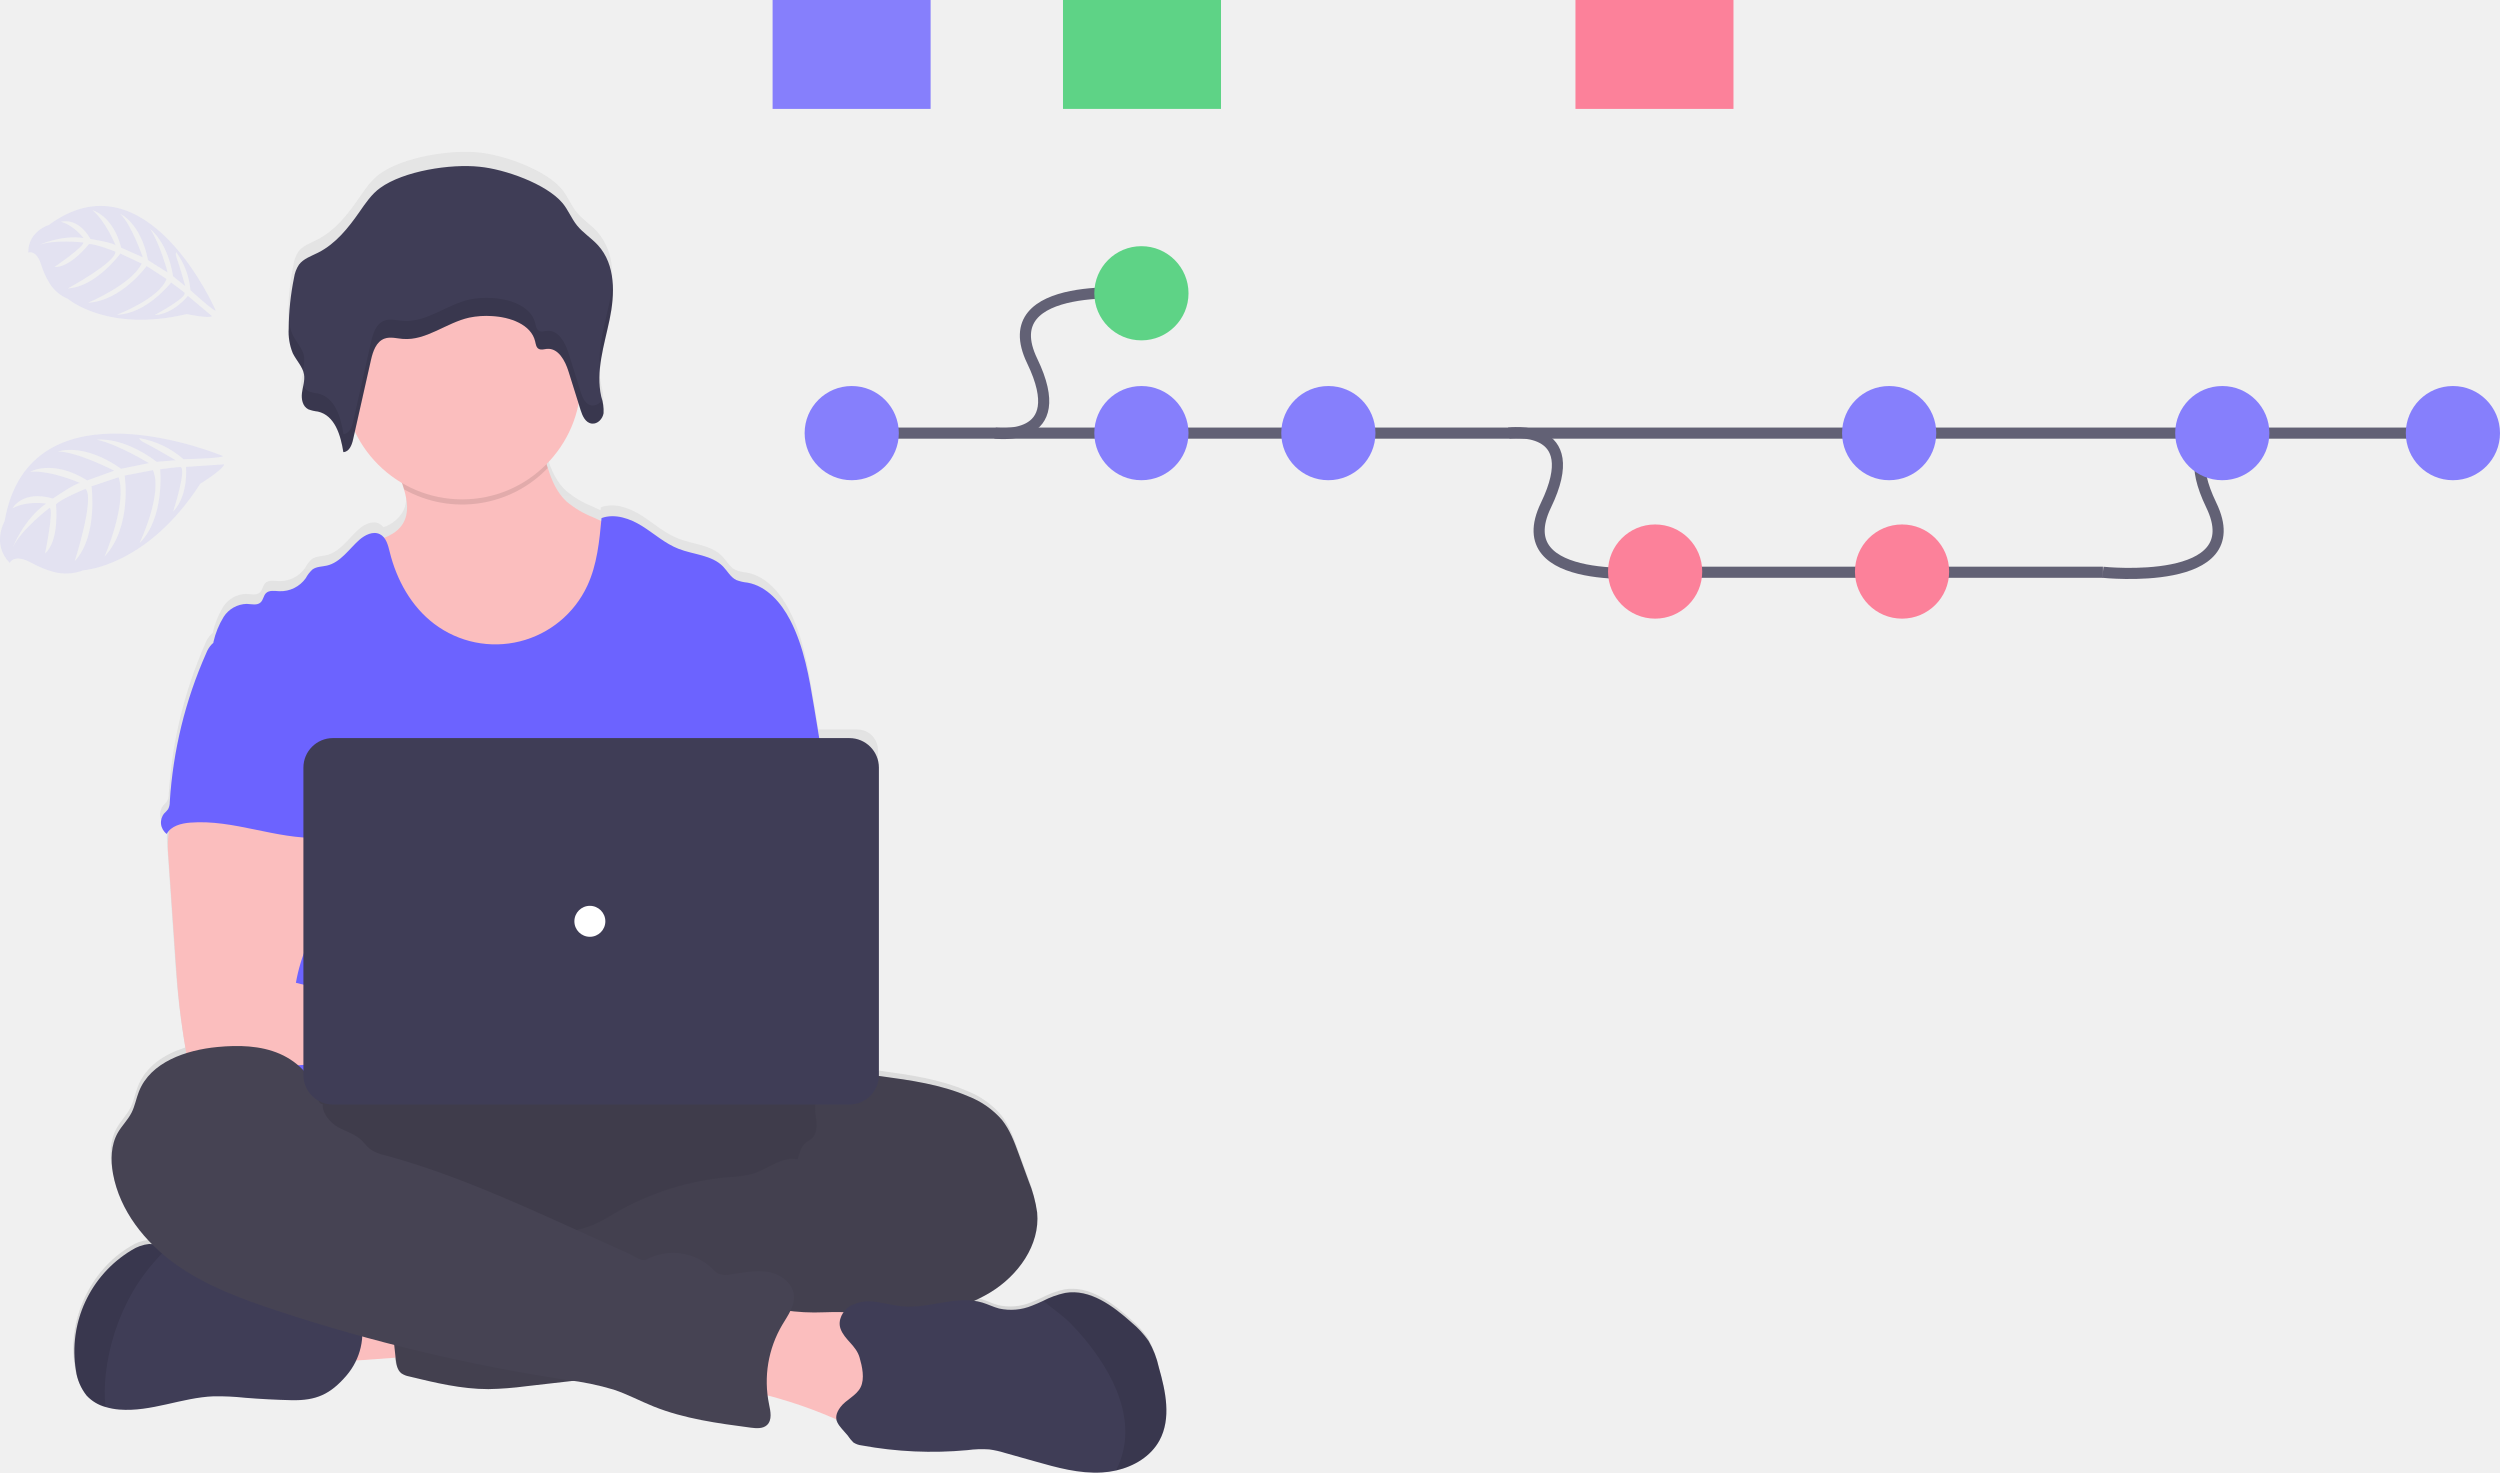
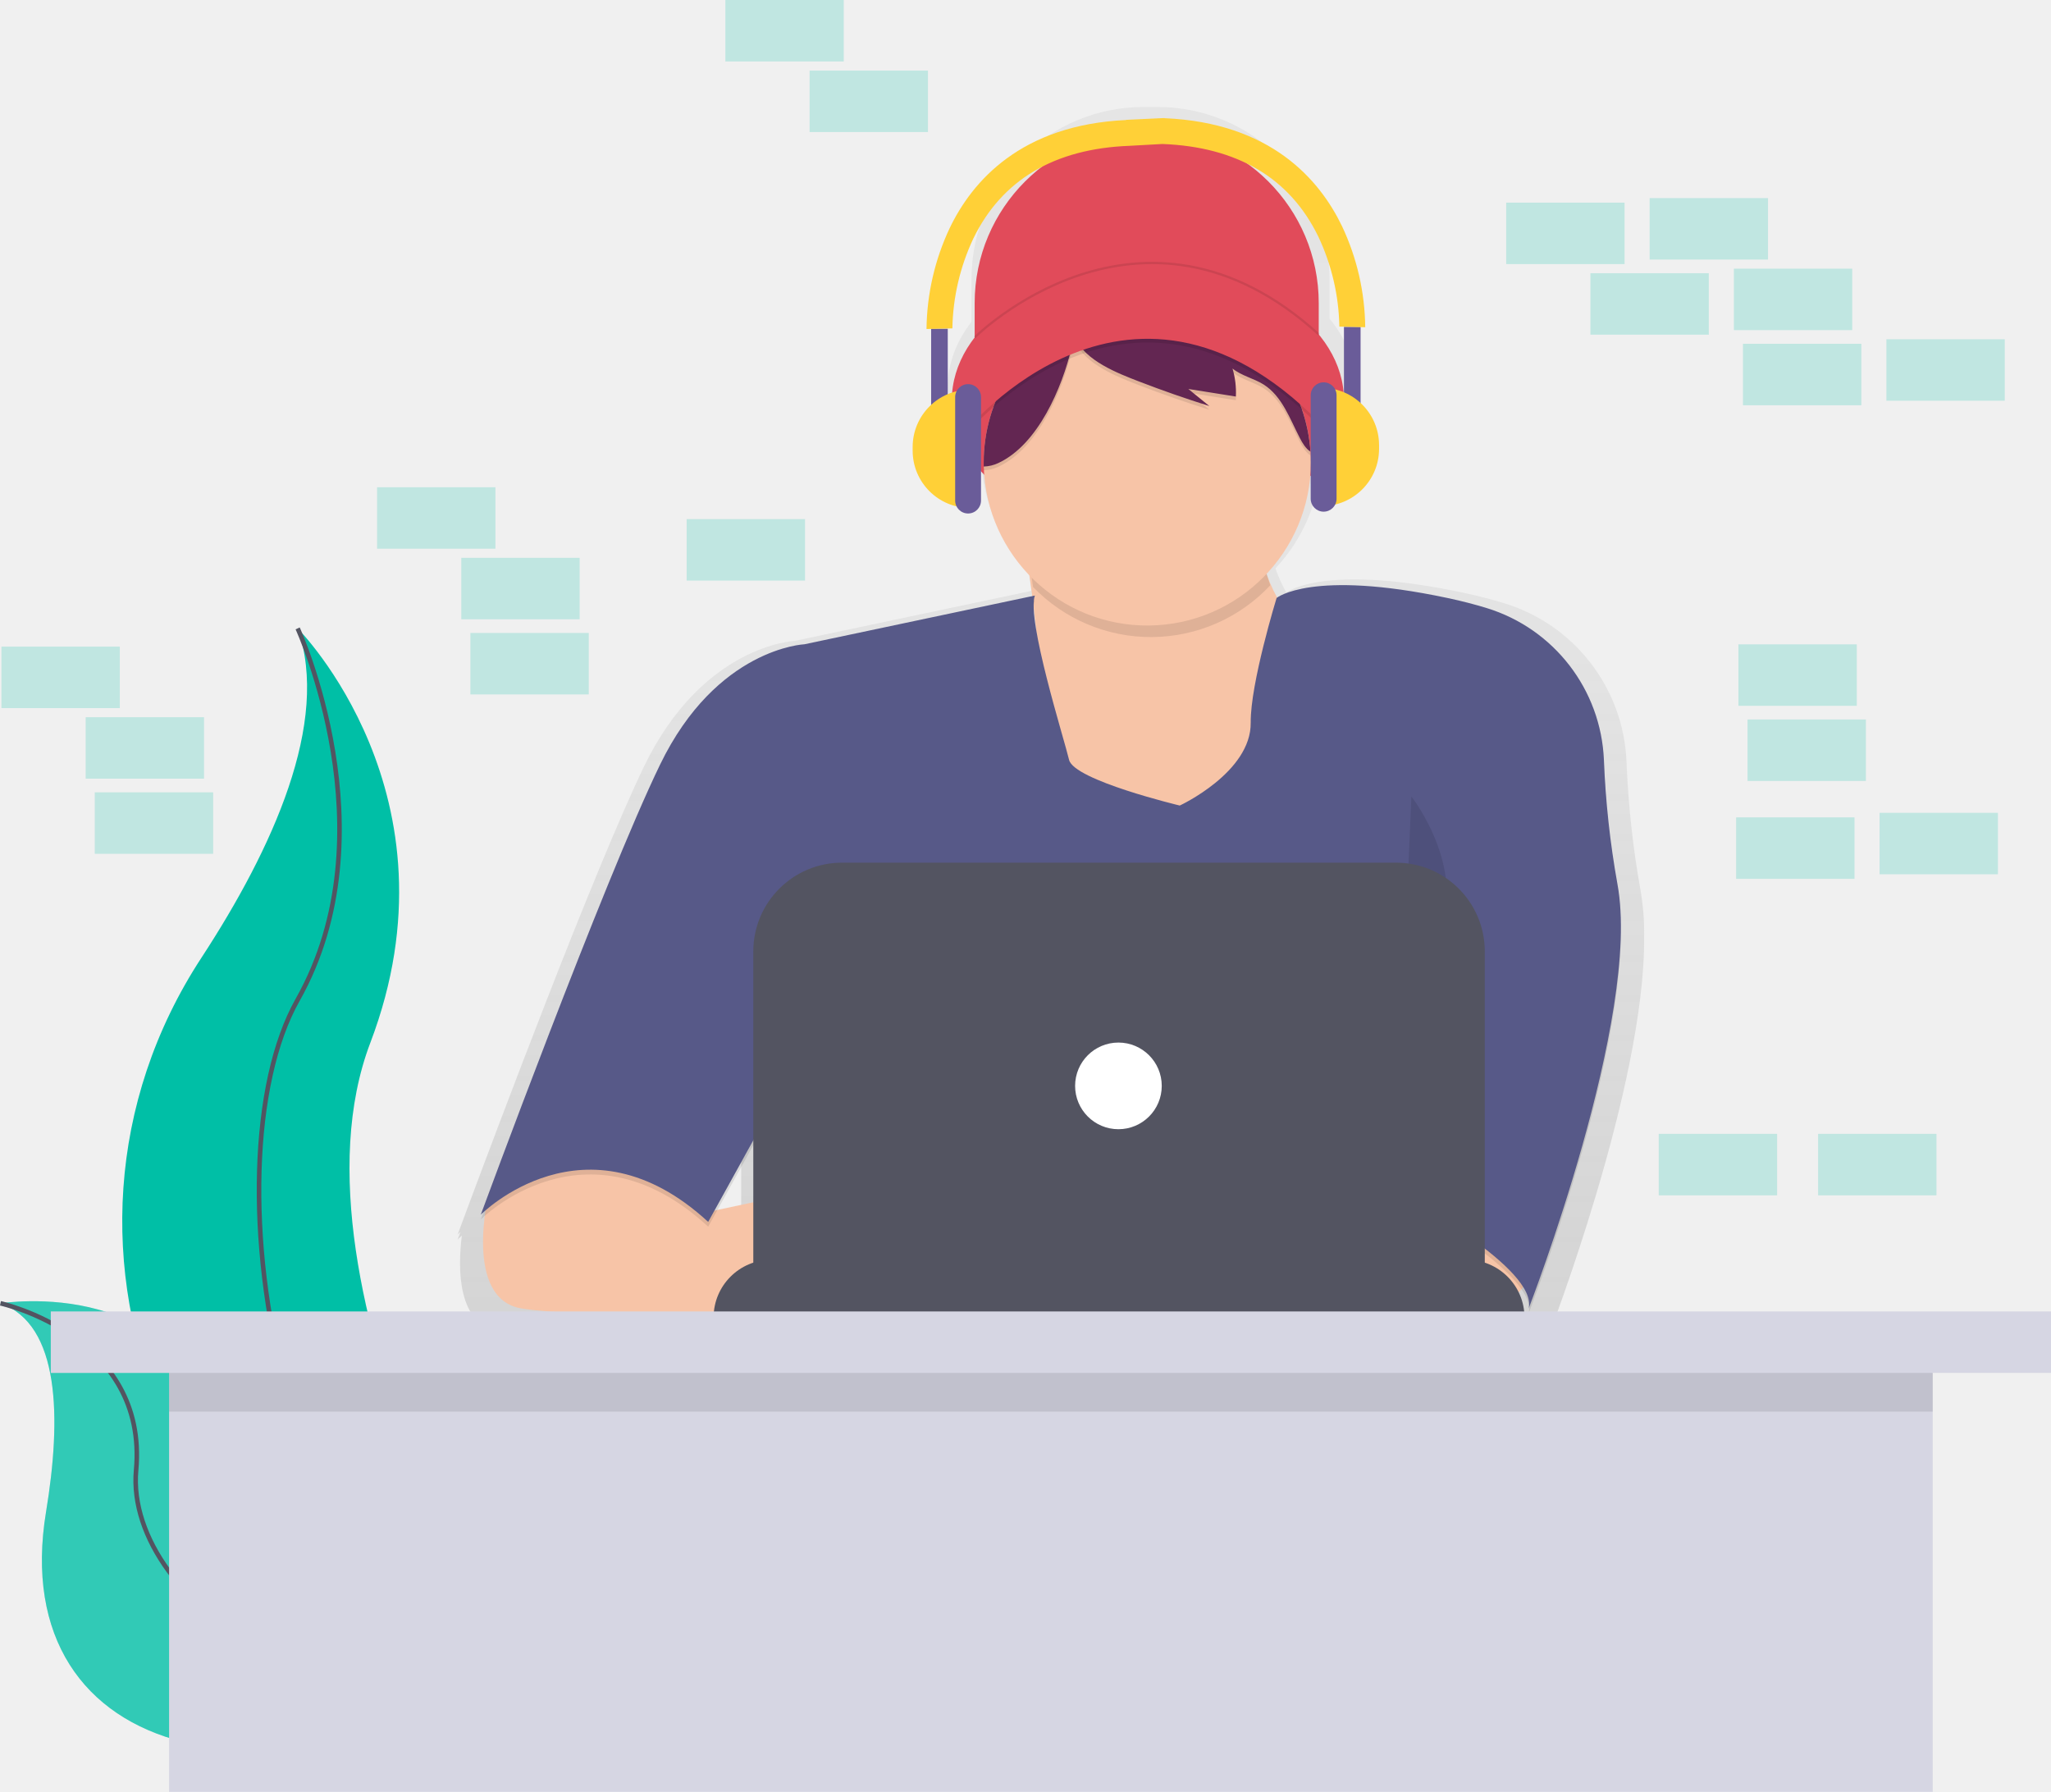
- <svg xmlns="http://www.w3.org/2000/svg" viewBox="0 0 674.38 397.257">
+ <svg xmlns="http://www.w3.org/2000/svg" id="6088ba52-b752-42bb-ac91-0a74df332082" data-name="Layer 1" width="900.94" height="787" viewBox="0 0 900.94 787">
  <defs>
-     <style>.a{fill:url(#a);}.b{fill:#fbbebe;}.c{fill:#464353;}.d,.i{opacity:0.1;}.e{fill:#6c63ff;}.f{opacity:0.05;}.g{fill:#3f3d56;}.h{fill:#fff;}.j{opacity:0.8;}.k{fill:none;stroke:#3f3d56;stroke-miterlimit:10;stroke-width:3px;}.l{fill:#3acc6c;}.m{fill:#ff6584;}</style>
-     <linearGradient id="a" x1="0.5" y1="1" x2="0.5" gradientUnits="objectBoundingBox">
-       <stop offset="0" stop-color="gray" stop-opacity="0.251" />
-       <stop offset="0.54" stop-color="gray" stop-opacity="0.122" />
-       <stop offset="1" stop-color="gray" stop-opacity="0.102" />
+     <linearGradient id="33dd52eb-d837-4874-aadb-63a17bd6edfc" x1="611.05" y1="646" x2="611.05" y2="103.5" gradientUnits="userSpaceOnUse">
+       <stop offset="0" stop-color="gray" stop-opacity="0.25" />
+       <stop offset="0.54" stop-color="gray" stop-opacity="0.12" />
+       <stop offset="1" stop-color="gray" stop-opacity="0.1" />
    </linearGradient>
  </defs>
-   <g transform="translate(-0.003 -85.389)">
-     <path class="a" d="M401.908,612.036a26.42,26.42,0,0,0-2.785-7.261,25.429,25.429,0,0,0-4.56-4.991c-5.047-4.581-11.243-9.231-17.933-8.075a23.943,23.943,0,0,0-5.945,2.172c-.975.453-1.956.905-2.959,1.288a14.738,14.738,0,0,1-8.925.78c-1.532-.411-2.959-1.149-4.469-1.608a14.163,14.163,0,0,0-2.193-.473,37.35,37.35,0,0,0,4.24-2.235c7.5-4.595,13.491-12.9,12.656-21.783a35.963,35.963,0,0,0-2.325-8.667l-2.673-7.393c-1.156-3.2-2.353-6.467-4.462-9.127a23.093,23.093,0,0,0-9.14-6.474c-7.414-3.223-15.517-4.358-23.516-5.458l-.557-.077V446.241a5.569,5.569,0,0,0-5.569-5.569H310.281q-.7-4.26-1.392-8.507c-1.323-8.082-2.694-16.311-6.418-23.586-2.437-4.762-6.314-9.308-11.542-10.24a11.2,11.2,0,0,1-3-.7c-1.532-.752-2.367-2.423-3.543-3.655-3.035-3.181-7.971-3.23-12.036-4.873-3.592-1.427-6.53-4.114-9.8-6.182s-7.337-3.536-10.957-2.193a7.344,7.344,0,0,1-.077.787l-2.325-1.072a25.613,25.613,0,0,1-7.073-4.26c-2.583-2.437-3.961-5.667-5.033-9.1-.111-.355-.216-.7-.327-1.079a32.322,32.322,0,0,0,8.66-16.534l.564,1.831a12.157,12.157,0,0,0,.446,1.211,4.776,4.776,0,0,0,1.392,1.97,2.472,2.472,0,0,0,.585.341,2.437,2.437,0,0,0,.6.153,2.228,2.228,0,0,0,.863-.063,3.293,3.293,0,0,0,2.088-1.935,4.176,4.176,0,0,0,.244-.849,4.391,4.391,0,0,0,.049-.529v-.724a1.358,1.358,0,0,0-.035-.348v-.181a2.026,2.026,0,0,0-.07-.411c-.028-.132,0-.077,0-.111-.035-.174-.077-.355-.111-.529v-.132c0-.042-.063-.285-.1-.432s-.049-.188-.07-.285v-.042h0c-.07-.278-.132-.55-.195-.828a23.933,23.933,0,0,1-.383-7.351,78.715,78.715,0,0,1,1.991-10.686l.146-.634c.056-.244.111-.487.16-.738.111-.5.223-1,.327-1.511h0l.251-1.281.188-1.142V324.1a33,33,0,0,0,.244-7.818h0a16.452,16.452,0,0,0-3.919-9.83c-1.747-1.942-4.052-3.376-5.674-5.416-1.518-1.907-2.374-4.26-3.947-6.133-4.344-5.186-15.5-9.182-22.339-9.878-7.839-.794-20.5,1.211-26.823,5.841-2.339,1.706-3.94,4.177-5.569,6.516-2.993,4.351-6.391,8.695-11.187,11.138-1.81.919-3.885,1.615-5.089,3.216a8.7,8.7,0,0,0-1.358,3.606,71.5,71.5,0,0,0-1.434,13.77h0v1.74a12.691,12.691,0,0,0,1.086,5.033c.111.237.237.466.369.7l.084.146a27.692,27.692,0,0,1,2.228,3.794,5.026,5.026,0,0,1,.341,1.156,8.521,8.521,0,0,1-.195,3.049h0a2.678,2.678,0,0,1-.09.459l-.063.3a.587.587,0,0,1-.056.306c-.056.3-.1.6-.146.891h0a6.265,6.265,0,0,0,.153,2.409,3.168,3.168,0,0,0,1.545,2.088,4.526,4.526,0,0,0,1.253.39c.439.077.884.125,1.316.223a6.494,6.494,0,0,1,1.594.592,6.417,6.417,0,0,1,1.344.863,7.656,7.656,0,0,1,.578.585,9.745,9.745,0,0,1,.989,1.351q.223.369.418.752a17.176,17.176,0,0,1,1.19,3.147c.181.647.334,1.3.466,1.956.063.292.118.585.167.87s.1.578.139.863h0a2.028,2.028,0,0,0,.557-.111,3.762,3.762,0,0,0,1.914-2.715c.056-.195.1-.383.146-.571.16-.7.327-1.462.487-2.193a32.281,32.281,0,0,0,12.7,13.993c.195.578.383,1.149.55,1.733.912,3.154,1.351,6.453-.23,9.21a9.745,9.745,0,0,1-5.138,4,3.4,3.4,0,0,0-1.149-.975c-1.831-.919-4.031.195-5.569,1.566-2.785,2.52-5.054,6.133-8.716,6.961-1.323.306-2.785.244-3.885,1.051a9.05,9.05,0,0,0-1.8,2.367,8.3,8.3,0,0,1-7.122,3.55c-1.274-.063-2.785-.355-3.655.578-.647.7-.7,1.8-1.392,2.457-.933.919-2.464.473-3.766.418a7.525,7.525,0,0,0-6.2,3.55,23.2,23.2,0,0,0-2.785,6.961v.042a4.976,4.976,0,0,0-.508.425,7.344,7.344,0,0,0-1.538,2.492,118.95,118.95,0,0,0-9.816,40.5,4.177,4.177,0,0,1-.446,1.963,9.658,9.658,0,0,1-1.023,1.114,3.905,3.905,0,0,0,.647,5.569,4.384,4.384,0,0,1,.745-.989c-.077.32-.146.633-.195.919a24.706,24.706,0,0,0-.077,6.126q.989,14.508,2,28.995c.188,2.736.376,5.465.627,8.194q.731,7.922,2.088,15.782a6.8,6.8,0,0,0,.153.7c-5.674,1.8-10.721,5.061-12.844,10.5-.738,1.88-1.072,3.926-1.977,5.729-1,1.977-2.631,3.557-3.717,5.493-1.873,3.328-1.956,7.407-1.274,11.138,1.316,7.275,5.249,13.777,10.442,19.068h-.7a10.889,10.889,0,0,0-4.755,1.706c-10.985,6.418-17.265,20.188-14.974,32.761a14.055,14.055,0,0,0,2.882,6.822,10.8,10.8,0,0,0,5.068,3.1,17.608,17.608,0,0,0,3.738.7c8.563.7,16.854-3.272,25.437-3.606a68.219,68.219,0,0,1,8.514.4q6.2.515,12.426.654c6.746.16,10.54-1.636,14.842-6.676a18.171,18.171,0,0,0,2.624-4.135c3.662-.209,7.706-.529,10.63-.766l.042.4c.16,1.392.4,2.993,1.518,3.871a5.3,5.3,0,0,0,2.088.856c7.031,1.727,14.146,3.481,21.386,3.481a90.293,90.293,0,0,0,10.157-.78l12.719-1.469a63.357,63.357,0,0,1,10.93,2.381c3.676,1.246,7.108,3.1,10.7,4.567,8.354,3.383,17.334,4.595,26.231,5.778,1.518.2,3.258.341,4.379-.7,1.448-1.392.968-3.717.557-5.667-.167-.8-.292-1.6-.39-2.409a122,122,0,0,1,17.571,6.1l1,.439c.292,1.518,1.692,2.729,3.035,4.365a11.135,11.135,0,0,0,1.538,1.907,5.132,5.132,0,0,0,2.207.794,102.9,102.9,0,0,0,28.493,1.288,29.146,29.146,0,0,1,5.876-.2,25.464,25.464,0,0,1,4.246.954l8.054,2.311c5.938,1.7,12.016,3.418,18.177,3.035a23.256,23.256,0,0,0,3.71-.536c4.873-1.128,9.412-3.85,11.751-8.229C405.215,625.9,403.69,618.58,401.908,612.036Z" transform="translate(-89.524 -158.501)" />
-     <path class="b" d="M205.03,745.4c-1.469-3.342-2.861-7.184-1.392-10.526a8.945,8.945,0,0,1,4.629-4.351,22.276,22.276,0,0,1,6.265-1.545A87.438,87.438,0,0,1,234.9,728.7c.494,3.912-.55,7.88-1.448,11.661-.814,3.481-1.281,4-4.873,4.177C226.255,744.66,205.58,746.63,205.03,745.4Z" transform="translate(-117.996 -293.221)" />
-     <ellipse class="c" cx="99.55" cy="27.846" rx="99.55" ry="27.846" transform="translate(49.476 373.944)" />
-     <ellipse class="d" cx="99.55" cy="27.846" rx="99.55" ry="27.846" transform="translate(49.476 373.944)" />
-     <path class="b" d="M291.085,444.6a30.972,30.972,0,0,1-15.97,14.508,40.084,40.084,0,0,1-12.677,2.409,36.111,36.111,0,0,1-13.993-1.706c-5.959-2.158-10.909-6.572-14.619-11.716s-6.265-11.02-8.486-16.944c-1.17-3.084-2.283-6.37-1.733-9.628,3.585-.814,7.511-2.012,9.363-5.193,1.58-2.729,1.142-6,.23-9.12-.258-.884-.557-1.761-.856-2.6-.7-2.019-3.1-5.855-1.392-7.581,1.065-1.093,5.527-1.65,7.066-2.36,4.741-2.186,9.113-5.346,14.32-6.384,4.5-.9,9.154-.056,13.651.877a4.49,4.49,0,0,1,1.685.606,4.052,4.052,0,0,1,1.253,1.88c1.281,3.119,2.033,6.565,3.063,9.816,1.072,3.4,2.45,6.6,5.033,9.015a25.694,25.694,0,0,0,7.08,4.219l6.168,2.826a8.11,8.11,0,0,1,2.917,1.887,7.386,7.386,0,0,1,1.392,3.787,35.378,35.378,0,0,1-3.495,21.407Z" transform="translate(-124.21 -189.811)" />
-     <path class="d" d="M274.971,401.461a32.023,32.023,0,0,1-38.755,5.75c-.258-.884-.557-1.761-.856-2.6-.7-2.019-3.1-5.855-1.392-7.581,1.065-1.093,5.527-1.65,7.066-2.36,4.741-2.186,9.113-5.346,14.32-6.384,4.5-.9,9.154-.056,13.652.877a4.49,4.49,0,0,1,1.685.606,4.052,4.052,0,0,1,1.253,1.88C273.189,394.764,273.941,398.21,274.971,401.461Z" transform="translate(-127.22 -189.811)" />
-     <circle class="b" cx="32.023" cy="32.023" r="32.023" transform="translate(92.638 156.049)" />
-     <path class="e" d="M328.237,493.4l-2.631-15.942c-1.33-8-2.7-16.151-6.419-23.356-2.443-4.72-6.321-9.217-11.549-10.15a11.174,11.174,0,0,1-3.007-.7c-1.532-.738-2.367-2.395-3.543-3.62-3.035-3.147-7.978-3.2-12.043-4.8-3.592-1.392-6.53-4.072-9.8-6.119s-7.344-3.481-10.964-2.172c-.585,6.231-1.2,12.6-3.85,18.274A27.345,27.345,0,0,1,223.174,455.1c-6.2-4.671-10.178-11.876-12.029-19.416-.453-1.838-.968-3.947-2.659-4.79-1.831-.919-4.031.195-5.569,1.545-2.785,2.5-5.061,6.077-8.723,6.92-1.323.306-2.785.244-3.885,1.044a8.841,8.841,0,0,0-1.81,2.346,8.354,8.354,0,0,1-7.122,3.523c-1.274-.063-2.785-.355-3.655.571-.647.7-.7,1.782-1.392,2.43-.94.912-2.464.466-3.773.418a7.612,7.612,0,0,0-6.2,3.481,22.453,22.453,0,0,0-2.785,6.864c7.609,16.944,14.57,33.91,22.179,50.854a4.337,4.337,0,0,1,.55,2.088,5.089,5.089,0,0,1-.947,2.089c-3.731,5.994-3.613,13.533-3.2,20.578s.912,14.487-2.235,20.8c-.856,1.733-1.97,3.321-2.785,5.054-1.907,3.926-2.6,16.485-1.483,20.7H333.034c-3-8.249-1.859-24.8-1.232-33.561.439-6.126-.7-12.245-1.183-18.371C329.553,517.76,330.305,505.891,328.237,493.4Z" transform="translate(-106.011 -201.402)" />
-     <path class="b" d="M146.149,544.865a24.644,24.644,0,0,0-.084,6.077l2,28.73c.188,2.708.376,5.409.627,8.11.48,5.242,1.2,10.442,2.088,15.636a2.785,2.785,0,0,0,2.854,2.708c8.806,1.866,17.9,1.789,26.892,1.281,13.714-.766,27.407-2.513,41.143-2.214,3.536.077,7.658,0,9.8-2.785s.9-7.289-1.9-9.537-6.6-2.785-10.192-2.785c-4.755-.049-9.509.627-14.25.348a70.6,70.6,0,0,1-12.823-2.36l-11.835-2.945a45.621,45.621,0,0,1,3.112-10.366c2.325-6.036,4.5-12.273,4.539-18.74s-2.395-13.269-7.692-16.972c-4.358-3.042-9.969-3.606-15.281-3.481-3.864.111-10.54-.815-14.069.7C148.286,537.493,146.671,542.129,146.149,544.865Z" transform="translate(-100.647 -234.626)" />
-     <path class="c" d="M356.9,643.11c2.318-.884,4.873-.564,7.358-.23,8,1.093,16.116,2.214,23.53,5.409a23.1,23.1,0,0,1,9.147,6.412c2.088,2.638,3.307,5.869,4.462,9.05l2.673,7.324a35.255,35.255,0,0,1,2.332,8.584c.835,8.765-5.158,17.028-12.7,21.581s-16.415,6.175-25.061,7.873-17.327,3.578-25.939,5.569a104.427,104.427,0,0,1-12.2,2.4c-9.217,1.044-18.852-.494-27.609,2.555-3.481,1.218-6.9,3.028-10.512,3.871a65.389,65.389,0,0,1-7.268,1.107l-16.575,1.894a90.416,90.416,0,0,1-10.164.78c-7.24,0-14.362-1.713-21.393-3.425a5.41,5.41,0,0,1-2.088-.842c-1.114-.877-1.357-2.43-1.518-3.836q-1.065-9.335-1.866-18.692c-.167-2.026-.292-4.219.815-5.924,1.392-2.088,4.107-2.743,6.586-3.147a171.867,171.867,0,0,1,31.8-2.207c4.045-4.045,10.714-4.066,16.011-6.265a47.62,47.62,0,0,0,5.646-3.07,73.791,73.791,0,0,1,31-9.795,28.856,28.856,0,0,0,6.342-.9c4.1-1.274,7.839-4.741,12.05-3.892.522-1.441.884-3.369,2.088-4.358.6-.508,1.337-.849,1.887-1.392,1.163-1.177,1.267-3.028,1.093-4.671s-.564-3.328-.139-4.929a6.815,6.815,0,0,1,.773-1.719C349.552,644.614,352.705,642.762,356.9,643.11Z" transform="translate(-126.622 -267.182)" />
-     <path class="f" d="M356.9,643.11c2.318-.884,4.873-.564,7.358-.23,8,1.093,16.116,2.214,23.53,5.409a23.1,23.1,0,0,1,9.147,6.412c2.088,2.638,3.307,5.869,4.462,9.05l2.673,7.324a35.255,35.255,0,0,1,2.332,8.584c.835,8.765-5.158,17.028-12.7,21.581s-16.415,6.175-25.061,7.873-17.327,3.578-25.939,5.569a104.427,104.427,0,0,1-12.2,2.4c-9.217,1.044-18.852-.494-27.609,2.555-3.481,1.218-6.9,3.028-10.512,3.871a65.389,65.389,0,0,1-7.268,1.107l-16.575,1.894a90.416,90.416,0,0,1-10.164.78c-7.24,0-14.362-1.713-21.393-3.425a5.41,5.41,0,0,1-2.088-.842c-1.114-.877-1.357-2.43-1.518-3.836q-1.065-9.335-1.866-18.692c-.167-2.026-.292-4.219.815-5.924,1.392-2.088,4.107-2.743,6.586-3.147a171.867,171.867,0,0,1,31.8-2.207c4.045-4.045,10.714-4.066,16.011-6.265a47.62,47.62,0,0,0,5.646-3.07,73.791,73.791,0,0,1,31-9.795,28.856,28.856,0,0,0,6.342-.9c4.1-1.274,7.839-4.741,12.05-3.892.522-1.441.884-3.369,2.088-4.358.6-.508,1.337-.849,1.887-1.392,1.163-1.177,1.267-3.028,1.093-4.671s-.564-3.328-.139-4.929a6.815,6.815,0,0,1,.773-1.719C349.552,644.614,352.705,642.762,356.9,643.11Z" transform="translate(-126.622 -267.182)" />
-     <path class="g" d="M183.065,743.565c-4.309,4.991-8.1,6.773-14.849,6.613q-6.224-.146-12.433-.647a69.767,69.767,0,0,0-8.521-.4c-8.59.334-16.882,4.267-25.451,3.578a18.042,18.042,0,0,1-3.738-.7A10.881,10.881,0,0,1,113,748.939a13.866,13.866,0,0,1-2.882-6.76A31.845,31.845,0,0,1,125.1,709.732a10.986,10.986,0,0,1,4.762-1.692,11.285,11.285,0,0,1,4.817,1.058l.1.042a36.43,36.43,0,0,1,11.932,7.964,6.725,6.725,0,0,0,1.824,1.469,6.266,6.266,0,0,0,2.151.4l9.147.578a21.675,21.675,0,0,1,4.595.633,36.525,36.525,0,0,1,4.831,2.089c4.922,2.2,10.38,2.785,15.7,3.634a2.347,2.347,0,0,1,1.392.557,2.179,2.179,0,0,1,.432.9,17.759,17.759,0,0,1-3.717,16.193Z" transform="translate(-89.627 -287.085)" />
-     <path class="d" d="M134.78,709.15a54.924,54.924,0,0,0-9.154,11.445,57.279,57.279,0,0,0-7.477,22.653,42.048,42.048,0,0,0-.077,8.778A10.88,10.88,0,0,1,113,748.949a13.866,13.866,0,0,1-2.882-6.76A31.845,31.845,0,0,1,125.1,709.742a10.984,10.984,0,0,1,4.762-1.692,11.286,11.286,0,0,1,4.817,1.058Z" transform="translate(-89.627 -287.088)" />
-     <path class="b" d="M390.912,733.939c5.117-.139,10.86-.4,14.619,3.049,3.585,3.258,4.059,8.632,4.3,13.471l.272,5.618a11.222,11.222,0,0,1-.536,5.068c-1.225,2.785-4.588,4.128-7.658,3.968s-5.889-1.5-8.695-2.715a122.315,122.315,0,0,0-23.669-7.456q.4-5.827,1.323-11.6c.425-2.666.494-7.129,2.276-9.342,1.887-2.339,4.344-1.072,6.906-.64a55.437,55.437,0,0,0,10.867.578Z" transform="translate(-168.595 -294.557)" />
-     <path class="c" d="M181.125,646.707c0,.7-1.093,0-1.19-.745-.766-5.632-5.235-10.275-10.442-12.531s-11.138-2.374-16.777-1.838c-8.528.808-18.1,4.072-21.219,12.043-.738,1.866-1.072,3.885-1.977,5.674-1,1.963-2.638,3.529-3.724,5.437-1.873,3.3-1.949,7.344-1.274,11.076,1.817,9.955,8.625,18.469,16.875,24.365s17.891,9.419,27.5,12.593A476.993,476.993,0,0,0,246.869,721.4a74.926,74.926,0,0,1,12.726,2.625c3.676,1.232,7.115,3.077,10.707,4.525,8.354,3.355,17.341,4.553,26.245,5.729,1.518.195,3.258.334,4.379-.7,1.448-1.344.968-3.683.557-5.611a30.178,30.178,0,0,1,3.557-21.414c1.49-2.506,3.425-5.075,3.147-7.978-.334-3.383-3.7-5.778-7.059-6.321s-6.767.258-10.136.7a5.43,5.43,0,0,1-3.446-.341,6.886,6.886,0,0,1-1.351-1.2,15.267,15.267,0,0,0-17.78-2.485c-1.246.7-3.133-.856-4.428-1.441l-14.64-6.627c-16.819-7.609-33.722-15.253-51.515-20.07a10.82,10.82,0,0,1-3.968-1.65c-.884-.7-1.518-1.643-2.332-2.416-1.775-1.678-4.247-2.346-6.377-3.536S180.637,649.1,181.125,646.707Z" transform="translate(-94.028 -263.776)" />
-     <path class="g" d="M492.142,766.686c-2.339,4.337-6.878,7.038-11.751,8.152a23.322,23.322,0,0,1-3.717.529c-6.161.383-12.245-1.323-18.183-3.007l-8.061-2.269a25.45,25.45,0,0,0-4.247-.947,29.141,29.141,0,0,0-5.876.2,104.138,104.138,0,0,1-28.542-1.281,5.032,5.032,0,0,1-2.207-.787,10.963,10.963,0,0,1-1.539-1.887c-2.193-2.638-4.553-4.177-1.956-7.658,1.5-2.019,4.274-3.028,5.437-5.346s.418-5.611-.272-8.006c-.94-3.307-4.031-4.734-5.138-7.769-.828-2.29.564-4.95,2.659-6.2a11.047,11.047,0,0,1,7.1-1.023c2.416.32,4.783,1,7.212,1.19,7.143.571,14.445-3.112,21.3-1.037,1.511.459,2.938,1.19,4.469,1.594a14.863,14.863,0,0,0,8.932-.773c1-.376,1.984-.828,2.959-1.274a23.829,23.829,0,0,1,5.952-2.151c6.69-1.149,12.893,3.481,17.94,8a25.367,25.367,0,0,1,4.56,4.943,24.813,24.813,0,0,1,2.785,7.191C493.806,753.515,495.33,760.768,492.142,766.686Z" transform="translate(-179.347 -292.775)" />
-     <path class="d" d="M516.509,766.667c-2.339,4.337-6.878,7.038-11.751,8.152a22.757,22.757,0,0,0,2.471-11.946c-.418-6.62-3.328-12.858-7.038-18.358a65.023,65.023,0,0,0-7.755-9.447c-2.214-2.228-4.936-4-7.317-6.036a23.821,23.821,0,0,1,5.952-2.151c6.69-1.149,12.893,3.481,17.94,8a25.363,25.363,0,0,1,4.56,4.943,24.811,24.811,0,0,1,2.785,7.191C518.173,753.5,519.7,760.75,516.509,766.667Z" transform="translate(-203.714 -292.757)" />
-     <path class="e" d="M157,473.672a7.206,7.206,0,0,0-1.545,2.471,116.857,116.857,0,0,0-9.816,40.112,4.01,4.01,0,0,1-.453,1.942,8.5,8.5,0,0,1-1.023,1.107,3.843,3.843,0,0,0,.654,5.569c1.149-2.165,3.9-2.868,6.342-3.056,11.7-.926,23.133,4.518,34.87,4.107-.828-2.861-2.019-5.611-2.694-8.507-2.986-12.858,4.462-26.857-.1-39.242-.912-2.478-2.437-4.915-4.838-6a12.887,12.887,0,0,0-3.1-.821c-2.966-.536-8.869-2.826-11.737-1.907-1.058.341-1.476,1.337-2.353,1.935C159.877,472.238,158.109,472.551,157,473.672Z" transform="translate(-99.84 -214.523)" />
-     <rect class="g" width="155.242" height="98.853" rx="7.97" transform="translate(81.847 284.488)" />
-     <circle class="h" cx="4.177" cy="4.177" r="4.177" transform="translate(154.943 329.738)" />
-     <path class="g" d="M217.421,296.269c-2.339,1.692-3.94,4.121-5.569,6.453-3,4.309-6.4,8.611-11.194,11.013-1.817.912-3.891,1.6-5.1,3.188a8.59,8.59,0,0,0-1.358,3.571,70.766,70.766,0,0,0-1.434,13.645,15.165,15.165,0,0,0,1.107,6.711c.954,1.949,2.673,3.6,3.028,5.722.271,1.657-.341,3.307-.557,4.971s.16,3.634,1.7,4.427a10.3,10.3,0,0,0,2.576.606c4.629,1.03,6.182,6.46,6.885,10.95,1.573-.091,2.283-1.894,2.611-3.362l4.824-21.448c.522-2.325,1.392-5.019,3.71-5.834,1.552-.536,3.251-.035,4.873.1,6.37.522,11.758-4.4,17.989-5.757a22.972,22.972,0,0,1,6.063-.4c4.915.244,10.63,2.262,11.674,6.85.174.745.278,1.636.975,2s1.427.056,2.158,0c3.119-.313,4.957,3.2,5.855,6.063l3.272,10.442c.487,1.58,1.309,3.439,3.021,3.641,1.58.195,2.924-1.3,3.161-2.785a12.2,12.2,0,0,0-.62-4.511c-1.538-6.857.815-13.874,2.249-20.745s1.692-14.765-3.119-20.056c-1.747-1.914-4.045-3.342-5.674-5.36-1.518-1.894-2.374-4.219-3.947-6.077-4.351-5.131-15.51-9.092-22.353-9.746C236.412,289.7,223.742,291.681,217.421,296.269Z" transform="translate(-114.884 -160.172)" />
-     <g class="i" transform="translate(77.893 161.263)">
-       <path d="M276.111,370.47c-1.713-.209-2.534-2.088-3.021-3.641q-1.636-5.228-3.272-10.442c-.9-2.875-2.736-6.384-5.855-6.063-.731.077-1.518.362-2.158,0s-.8-1.26-.975-2c-1.044-4.595-6.76-6.606-11.674-6.85a23.275,23.275,0,0,0-6.063.4c-6.231,1.392-11.619,6.265-17.989,5.757-1.643-.132-3.342-.634-4.873-.1-2.346.808-3.188,3.481-3.71,5.834L211.7,374.8c-.327,1.476-1.037,3.279-2.611,3.362-.7-4.483-2.256-9.913-6.885-10.944a10.943,10.943,0,0,1-2.576-.606,3.021,3.021,0,0,1-1.344-1.5c-.125.647-.271,1.295-.355,1.942-.209,1.657.16,3.634,1.7,4.428a10.3,10.3,0,0,0,2.576.606c4.629,1.03,6.182,6.46,6.885,10.95,1.573-.09,2.283-1.894,2.611-3.362l4.824-21.448c.522-2.325,1.392-5.019,3.71-5.834,1.552-.536,3.251-.035,4.873.1,6.37.522,11.758-4.4,17.989-5.757a22.972,22.972,0,0,1,6.063-.4c4.915.244,10.63,2.262,11.674,6.85.174.745.278,1.636.975,2s1.427.056,2.158,0c3.119-.313,4.957,3.2,5.855,6.063q1.629,5.228,3.272,10.442c.487,1.58,1.309,3.439,3.021,3.641,1.58.195,2.924-1.3,3.161-2.785a9.454,9.454,0,0,0-.418-3.7,2.875,2.875,0,0,1-2.743,1.608Z" transform="translate(-194.328 -336.95)" />
-       <path d="M196.915,359.789c-.355-2.123-2.088-3.773-3.028-5.722a11.451,11.451,0,0,1-1.03-4.177c0,.78-.07,1.559-.077,2.346a15.165,15.165,0,0,0,1.107,6.711c.773,1.58,2.047,2.973,2.687,4.581a10.484,10.484,0,0,0,.341-3.738Z" transform="translate(-192.78 -339.524)" />
-       <path d="M315.941,340.451c-1.267,6.07-3.244,12.252-2.631,18.337.4-4.49,1.706-9.008,2.631-13.464A35.5,35.5,0,0,0,316.749,335a42.565,42.565,0,0,1-.808,5.451Z" transform="translate(-229.368 -335)" />
-     </g>
-     <g class="j" transform="translate(208.414 85.389)">
-       <line class="k" x2="435.136" transform="translate(21.344 116.835)" />
-       <path class="k" d="M466.46,377.307s20.808,2.889,10.032-19.437,29.238-18.1,29.238-18.1" transform="translate(-406.459 -260.479)" />
-       <path class="k" d="M665.53,393.777s20.808-2.882,10.031,19.443,29.238,18.1,29.238,18.1" transform="translate(-466.946 -276.949)" />
-       <path class="k" d="M935.02,393.777s-20.815-2.882-10.031,19.443-29.238,18.1-29.238,18.1" transform="translate(-536.898 -276.949)" />
-       <line class="k" x1="114.816" transform="translate(244.036 154.364)" />
-       <circle class="e" cx="12.705" cy="12.705" r="12.705" transform="translate(8.639 104.13)" />
-       <circle class="l" cx="12.705" cy="12.705" r="12.705" transform="translate(86.782 66.406)" />
-       <circle class="e" cx="12.705" cy="12.705" r="12.705" transform="translate(86.782 104.13)" />
-       <circle class="e" cx="12.705" cy="12.705" r="12.705" transform="translate(137.211 104.13)" />
-       <circle class="m" cx="12.705" cy="12.705" r="12.705" transform="translate(225.358 141.472)" />
-       <circle class="m" cx="12.705" cy="12.705" r="12.705" transform="translate(291.966 141.472)" />
-       <circle class="e" cx="12.705" cy="12.705" r="12.705" transform="translate(288.492 104.13)" />
-       <circle class="e" cx="12.705" cy="12.705" r="12.705" transform="translate(440.559 104.13)" />
-       <circle class="e" cx="12.705" cy="12.705" r="12.705" transform="translate(378.351 104.13)" />
-       <rect class="e" width="42.625" height="29.378" />
-       <rect class="l" width="42.625" height="29.378" transform="translate(78.331)" />
-       <rect class="m" width="42.625" height="29.378" transform="translate(216.572)" />
-     </g>
-     <g class="i" transform="translate(0.003 202.35)">
-       <path class="e" d="M141,400.07S88.952,378.183,82.13,417.675c0,0-3.557,6.154,1.392,11.236,0,0,1.065-2.729,6.091.091a25.877,25.877,0,0,0,5.681,2.311,12.782,12.782,0,0,0,8.089-.432h0s17.118-.926,31.515-23.321c0,0,6.175-3.815,6.481-5.249l-10.317.7s.794,7.553-3.481,12.085c0,0,3.787-11.723,1.97-12.05-.369-.07-5.451.6-5.451.6s1.316,13.136-5.569,19.931c0,0,6.391-13.359,3.613-19.694l-7.616,1.469s2.088,13.819-5.444,21.852c0,0,6.2-14.2,3.8-21.414l-7.289,2.45s1.754,13.512-4.546,20.188c0,0,5.5-17.132,2.91-19.492,0,0-6.558,2.659-7.957,4.177,0,0,1.037,9.746-2.966,13.262,0,0,2.457-11.835,1.239-12.322,0,0-7.616,5.736-9.941,10.686,0,0,2.9-7.56,8.987-11.835,0,0-5.117-.863-9.05,1.274,0,0,2.631-5.019,10.895-2.638,0,0,6.119-4.24,7.344-4.177,0,0-7.818-3.481-13.464-3.049,0,0,6.057-3.481,15.371,2.332l7.275-2.624s-10.094-5.172-15.148-5.152c0,0,6.725-2.6,17.035,4.636l7.449-1.518s-8.354-5.117-13.986-6.307c0,0,6.753-1.072,16.137,5.952l5.089-.425s-6.161-3.634-8.027-4.518-1.782-1.455-1.782-1.455a24.289,24.289,0,0,1,11.932,5.695S140.962,400.717,141,400.07Z" transform="translate(-80.893 -394.021)" />
-     </g>
-     <g class="i" transform="translate(7.63 140.939)">
-       <path class="e" d="M142.411,334.031s-18.434-42.653-44.992-23.091c0,0-5.611,1.629-5.569,7.449,0,0,2.186-1.016,3.571,3.53a20.954,20.954,0,0,0,2.088,4.6,10.442,10.442,0,0,0,5.047,4.351h0s10.7,9.2,32.023,4.1c0,0,5.848,1.246,6.843.578l-6.516-5.479s-3.836,4.943-8.973,5.179c0,0,8.932-4.8,8.041-6.036-.181-.251-3.585-2.743-3.585-2.743s-6.7,8.549-14.619,8.681c0,0,11.41-4.3,13.366-9.642l-5.36-3.481s-6.76,9.4-15.81,9.892c0,0,11.772-4.908,14.459-10.561l-5.729-2.694s-6.655,9.05-14.181,9.391c0,0,13.032-7.045,12.83-9.92,0,0-5.409-2.158-7.129-2.033,0,0-4.922,6.37-9.314,6.189,0,0,8.208-5.632,7.762-6.613,0,0-7.8-.933-11.995.7,0,0,6.029-2.84,12.078-1.907,0,0-2.548-3.432-6.091-4.386,0,0,4.428-1.483,7.978,4.629,0,0,6.043.975,6.753,1.7,0,0-2.652-6.537-6.265-9.482,0,0,5.569,1.392,7.8,10.143l5.82,2.583s-3.049-8.827-6.07-11.688c0,0,5.479,2.283,7.484,12.461l5.291,3.335s-2.047-7.8-4.713-11.716c0,0,4.622,3.216,6.189,12.733l3.272,2.645s-1.594-5.667-2.2-7.254-.23-1.88-.23-1.88a19.945,19.945,0,0,1,3.822,10.219S142.015,334.386,142.411,334.031Z" transform="translate(-91.85 -305.806)" />
-     </g>
+   <rect x="763.63" y="283" width="52" height="27" fill="#00bfa6" opacity="0.2" />
+   <rect x="767.63" y="316" width="52" height="27" fill="#00bfa6" opacity="0.2" />
+   <rect x="724.63" y="87" width="52" height="27" fill="#00bfa6" opacity="0.2" />
+   <rect x="761.63" y="118" width="52" height="27" fill="#00bfa6" opacity="0.2" />
+   <rect x="661.63" y="89" width="52" height="27" fill="#00bfa6" opacity="0.2" />
+   <rect x="828.63" y="149" width="52" height="27" fill="#00bfa6" opacity="0.2" />
+   <rect x="765.63" y="151" width="52" height="27" fill="#00bfa6" opacity="0.2" />
+   <rect x="698.63" y="120" width="52" height="27" fill="#00bfa6" opacity="0.2" />
+   <rect x="825.63" y="357" width="52" height="27" fill="#00bfa6" opacity="0.2" />
+   <rect x="762.63" y="359" width="52" height="27" fill="#00bfa6" opacity="0.2" />
+   <path d="M280.17,332.5s73.29,73.29,31.92,182S383,804.14,383,804.14s-1.2-.18-3.43-.57C229.05,777,154.26,604.85,238,477,269.08,429.41,294.62,373.64,280.17,332.5Z" transform="translate(-149.42 -56.5)" fill="#00bfa6" />
+   <path d="M280.17,332.5s41.37,89.84,0,163.12-7.09,279,102.84,308.52" transform="translate(-149.42 -56.5)" fill="none" stroke="#535461" stroke-miterlimit="10" stroke-width="2" />
+   <path d="M149.63,628.92s83.63-13.32,91.25,61.63S401.7,775.89,401.7,775.89s-1,.68-2.87,1.91c-126.49,83-247.4,52.89-229.17-57.36C176.43,679.45,175.87,638.28,149.63,628.92Z" transform="translate(-149.42 -56.5)" fill="#00bfa6" />
+   <path d="M149.63,628.92s83.63-13.32,91.25,61.63S401.7,775.89,401.7,775.89s-1,.68-2.87,1.91c-126.49,83-247.4,52.89-229.17-57.36C176.43,679.45,175.87,638.28,149.63,628.92Z" transform="translate(-149.42 -56.5)" fill="#f5f5f5" opacity="0.2" />
+   <path d="M149.63,628.92s64.91,14.25,59.58,73.27S305.61,832,401.7,775.89" transform="translate(-149.42 -56.5)" fill="none" stroke="#535461" stroke-miterlimit="10" stroke-width="2" />
+   <rect x="0.63" y="284" width="52" height="27" fill="#00bfa6" opacity="0.2" />
+   <rect x="37.63" y="315" width="52" height="27" fill="#00bfa6" opacity="0.2" />
+   <rect x="318.63" width="52" height="27" fill="#00bfa6" opacity="0.2" />
+   <rect x="728.63" y="498" width="52" height="27" fill="#00bfa6" opacity="0.2" />
+   <rect x="41.63" y="348" width="52" height="27" fill="#00bfa6" opacity="0.2" />
+   <rect x="355.63" y="31" width="52" height="27" fill="#00bfa6" opacity="0.2" />
+   <rect x="165.63" y="214" width="52" height="27" fill="#00bfa6" opacity="0.2" />
+   <rect x="202.63" y="245" width="52" height="27" fill="#00bfa6" opacity="0.2" />
+   <rect x="301.63" y="228" width="52" height="27" fill="#00bfa6" opacity="0.2" />
+   <rect x="206.63" y="278" width="52" height="27" fill="#00bfa6" opacity="0.2" />
+   <rect x="798.63" y="498" width="52" height="27" fill="#00bfa6" opacity="0.2" />
+   <path d="M870.07,447.61a412.25,412.25,0,0,1-6.18-56.71h0a76,76,0,0,0-53.46-69.38c-5.46-1.68-11.47-3.25-18.11-4.66-58.2-12.36-75.88-1.57-77.89-.15A74.63,74.63,0,0,1,710,307.1c-.1-.34-.19-.68-.29-1a74.51,74.51,0,0,0,19.91-44.89c9.71-9.84,15.38-21.72,15.38-34.51,0-11-4.2-21.32-11.55-30.25V179.07a75.57,75.57,0,0,0-75.57-75.57h-6.13a75.57,75.57,0,0,0-75.57,75.57v18.73c-6.67,8.61-10.45,18.44-10.45,28.88,0,12.52,5.44,24.16,14.78,33.88a74.52,74.52,0,0,0,20.74,46.34c.41,2.84.83,5.89,1.24,9.11L498.39,338s-40.14,1.65-66,55C410.52,438.19,367,554.29,354.11,588.85h0c-2.33,6.26-3.65,9.85-3.65,9.85s.43-.43,1.24-1.17l-1.24,3.37s.63-.64,1.83-1.69c-1.82,14.46-2.08,39.29,16.86,42.38,15.88,2.59,56.8,3.66,87.71,4.09v0H459c20.49.27,36.08.27,36.08.27v-.27H827.52v-3.41a22.91,22.91,0,0,0-1.83-9l.46-.56a18.25,18.25,0,0,1,3.45,8,8,8,0,0,1-.16.84l.2-.51a8.56,8.56,0,0,1-.2,2.71s42.65-109.89,42.19-175.51A111.17,111.17,0,0,0,870.07,447.61ZM604.22,330.86a76.25,76.25,0,0,1-1.06-9.48s0-.06,0-.09C603.53,324.38,603.89,327.58,604.22,330.86ZM475,566.9v26.19L458.6,596.6Z" transform="translate(-149.42 -56.5)" fill="url(#33dd52eb-d837-4874-aadb-63a17bd6edfc)" />
+   <path d="M503.71,57.57h0a75.57,75.57,0,0,1,75.57,75.57v32.24a0,0,0,0,1,0,0H428.14a0,0,0,0,1,0,0V133.14A75.57,75.57,0,0,1,503.71,57.57Z" fill="#e14b5a" />
+   <ellipse cx="504.24" cy="175.95" rx="86.14" ry="59.19" fill="#e14b5a" />
+   <path d="M598.44,289.79s18,94.07,0,119.44,55,35.41,55,35.41L729,417.16l10.57-67.65s-46-25.9-36.47-78.22Z" transform="translate(-149.42 -56.5)" fill="#f7c4a7" />
+   <path d="M821.46,606.89s4.76,20.61-21.14,24.31a146.45,146.45,0,0,1-46.08-.55l-5.71-51.77h60.25Z" transform="translate(-149.42 -56.5)" fill="#f7c4a7" />
+   <path d="M364.12,580.51S352.68,627,378.58,631.2s121,4.23,121,4.23v-55l-43.06,9.2L416.1,550.87Z" transform="translate(-149.42 -56.5)" fill="#f7c4a7" />
+   <path d="M604,320.18l-101.21,21.4s-38.58,1.59-63.42,52.85-78.75,197.66-78.75,197.66,46-46.51,99.89,3.17l35.94-65-7.93,103.06H767V584.69s58.13,31.18,53.91,48.62c0,0,49.75-128.18,39-186.43a396.18,396.18,0,0,1-5.94-54.5h0a73,73,0,0,0-51.38-66.67c-5.24-1.61-11-3.12-17.4-4.47-59.72-12.68-75,0-75,0s-11.57,37.64-11.36,54.7c.26,21.93-31.18,36.47-31.18,36.47s-46.51-11.1-48.62-20.08S600.28,330.75,604,320.18Z" transform="translate(-149.42 -56.5)" opacity="0.1" />
+   <path d="M604,318.07l-101.21,21.4s-38.58,1.59-63.42,52.85S360.61,590,360.61,590s46-46.51,99.89,3.17l35.94-65L488.51,631.2H767V582.58s58.13,31.18,53.91,48.62c0,0,49.75-128.18,39-186.43a396.18,396.18,0,0,1-5.94-54.5h0a73,73,0,0,0-51.38-66.67c-5.24-1.61-11-3.12-17.4-4.47-59.72-12.68-75,0-75,0s-11.57,37.64-11.36,54.7c.26,21.93-31.18,36.47-31.18,36.47s-46.51-11.1-48.62-20.08S600.28,328.64,604,318.07Z" transform="translate(-149.42 -56.5)" fill="#575988" />
+   <path d="M707.42,313.58a71.53,71.53,0,0,1-2.76-37.52L600,294.55s1.51,7.91,3.22,19.76a71.86,71.86,0,0,0,104.18-.73Z" transform="translate(-149.42 -56.5)" opacity="0.1" />
+   <path d="M725.27,259.67a71.88,71.88,0,0,1-143.73,1.74c0-.58,0-1.16,0-1.74a71.89,71.89,0,0,1,40.29-64.59q3.23-1.58,6.64-2.84a72.39,72.39,0,0,1,37-3.44h0a71.82,71.82,0,0,1,59.61,66.1Q725.27,257.27,725.27,259.67Z" transform="translate(-149.42 -56.5)" fill="#f7c4a7" />
+   <g opacity="0.1">
+     <path d="M628.36,193.93l.1-.06q-3.41,1.26-6.64,2.84a71.89,71.89,0,0,0-40.29,64.59c0,.58,0,1.16,0,1.74a16,16,0,0,0,6.45-1.55c17.52-8.18,28-33.2,32.16-50.65C621.64,204.59,623.05,197.55,628.36,193.93Z" transform="translate(-149.42 -56.5)" />
+     <path d="M683.37,195.94a71.28,71.28,0,0,0-17.87-5.51,23.06,23.06,0,0,1,12.83,8.06,32.86,32.86,0,0,1,3.93,7,72.07,72.07,0,0,0-60.45,1.25c4.51,9.89,18.5,15.28,27.84,18.89q15.34,5.92,31,10.83l-9.24-7.5,20.87,3.32a36.15,36.15,0,0,0-1.46-12.3c4,3.22,9.3,4.3,13.64,7,8.13,5.13,11.52,15,15.95,23.55,1.17,2.26,2.55,4.57,4.66,6A71.91,71.91,0,0,0,683.37,195.94Z" transform="translate(-149.42 -56.5)" />
  </g>
+   <path d="M628.36,192.3l.1-.06q-3.41,1.26-6.64,2.84a71.89,71.89,0,0,0-40.29,64.59c0,.58,0,1.16,0,1.74a16,16,0,0,0,6.45-1.55c17.52-8.18,28-33.2,32.16-50.65C621.64,203,623.05,195.93,628.36,192.3Z" transform="translate(-149.42 -56.5)" fill="#632652" />
+   <path d="M683.37,194.32a71.28,71.28,0,0,0-17.87-5.51,23.06,23.06,0,0,1,12.83,8.06,32.86,32.86,0,0,1,3.93,7,72.07,72.07,0,0,0-60.45,1.25c4.51,9.89,18.5,15.28,27.84,18.89q15.34,5.92,31,10.83l-9.24-7.5,20.87,3.32a36.15,36.15,0,0,0-1.46-12.3c4,3.22,9.3,4.3,13.64,7,8.13,5.13,11.52,15,15.95,23.55,1.17,2.26,2.55,4.57,4.66,6A71.91,71.91,0,0,0,683.37,194.32Z" transform="translate(-149.42 -56.5)" fill="#632652" />
+   <path d="M573.33,247.82s74-92,159.61,0l-7.4-20.61s-40.17-58.66-68.7-46-56.55,21.67-56.55,21.67Z" transform="translate(-149.42 -56.5)" opacity="0.1" />
+   <path d="M573.33,246.19s74-92,159.61,0l-7.4-20.61s-40.17-58.66-68.7-46-56.55,21.67-56.55,21.67Z" transform="translate(-149.42 -56.5)" fill="#e14b5a" />
+   <path d="M512.55,444.38s-15.85,42.28,6.34,80.33-19.55,53.91-19.55,53.91" transform="translate(-149.42 -56.5)" opacity="0.1" />
+   <path d="M769.4,406.33s27.48,34.88,9.51,66.06S762,578.62,762,578.62" transform="translate(-149.42 -56.5)" opacity="0.1" />
+   <path d="M338.82,553.3H644.29a25.37,25.37,0,0,1,25.37,25.37v0a0,0,0,0,1,0,0H313.46a0,0,0,0,1,0,0v0A25.37,25.37,0,0,1,338.82,553.3Z" fill="#535461" />
+   <path d="M369.9,378.89H613.22a39,39,0,0,1,39,39V559.11a0,0,0,0,1,0,0H330.9a0,0,0,0,1,0,0V417.89A39,39,0,0,1,369.9,378.89Z" fill="#535461" />
+   <circle cx="491.29" cy="476.93" r="19.03" fill="#fff" />
+   <path d="M577.56,204.7s72.72-72.68,151.15-1.33" transform="translate(-149.42 -56.5)" fill="none" stroke="#000" stroke-miterlimit="10" opacity="0.1" />
+   <rect x="590.36" y="143.57" width="7.3" height="41.39" fill="#6a5c99" />
+   <path d="M580.62,170.35h0a25.16,25.16,0,0,1,25.16,25.16v1.62a25.16,25.16,0,0,1-25.16,25.16h0a0,0,0,0,1,0,0V170.35a0,0,0,0,1,0,0Z" fill="#ffd037" />
+   <rect x="575.75" y="167.92" width="11.36" height="56.81" rx="5.68" ry="5.68" fill="#6a5c99" />
+   <rect x="558.44" y="200.88" width="7.3" height="41.39" transform="translate(974.76 386.65) rotate(-180)" fill="#6a5c99" />
+   <path d="M550.32,227.66h0a25.16,25.16,0,0,1,25.16,25.16v1.62a25.16,25.16,0,0,1-25.16,25.16h0a0,0,0,0,1,0,0V227.66A0,0,0,0,1,550.32,227.66Z" transform="translate(976.38 450.76) rotate(180)" fill="#ffd037" />
+   <rect x="568.99" y="225.23" width="11.36" height="56.81" rx="5.68" ry="5.68" transform="translate(999.92 450.76) rotate(-180)" fill="#6a5c99" />
+   <path d="M738.92,155.83c-9.89-20.56-31.43-45.42-77.86-47.41v-.06l-.56,0h0l-16.45.78v.08c-46.12,2.12-67.56,26.89-77.42,47.38A106.59,106.59,0,0,0,556.41,201l5.68-.14,5.68-.13A96.65,96.65,0,0,1,577,161.21c12.52-25.72,35.56-39.39,68.47-40.66h0l14.55-.81h0C692.95,121,716,134.69,728.51,160.4a96.65,96.65,0,0,1,9.25,39.54l5.68.13,5.68.14A106.59,106.59,0,0,0,738.92,155.83Z" transform="translate(-149.42 -56.5)" fill="#ffd037" />
+   <rect x="74.28" y="579" width="774.71" height="208" fill="#d6d6e3" />
+   <rect x="74.28" y="593" width="774.71" height="27" opacity="0.1" />
+   <rect x="22.31" y="576" width="878.63" height="27" fill="#d6d6e3" />
</svg>
